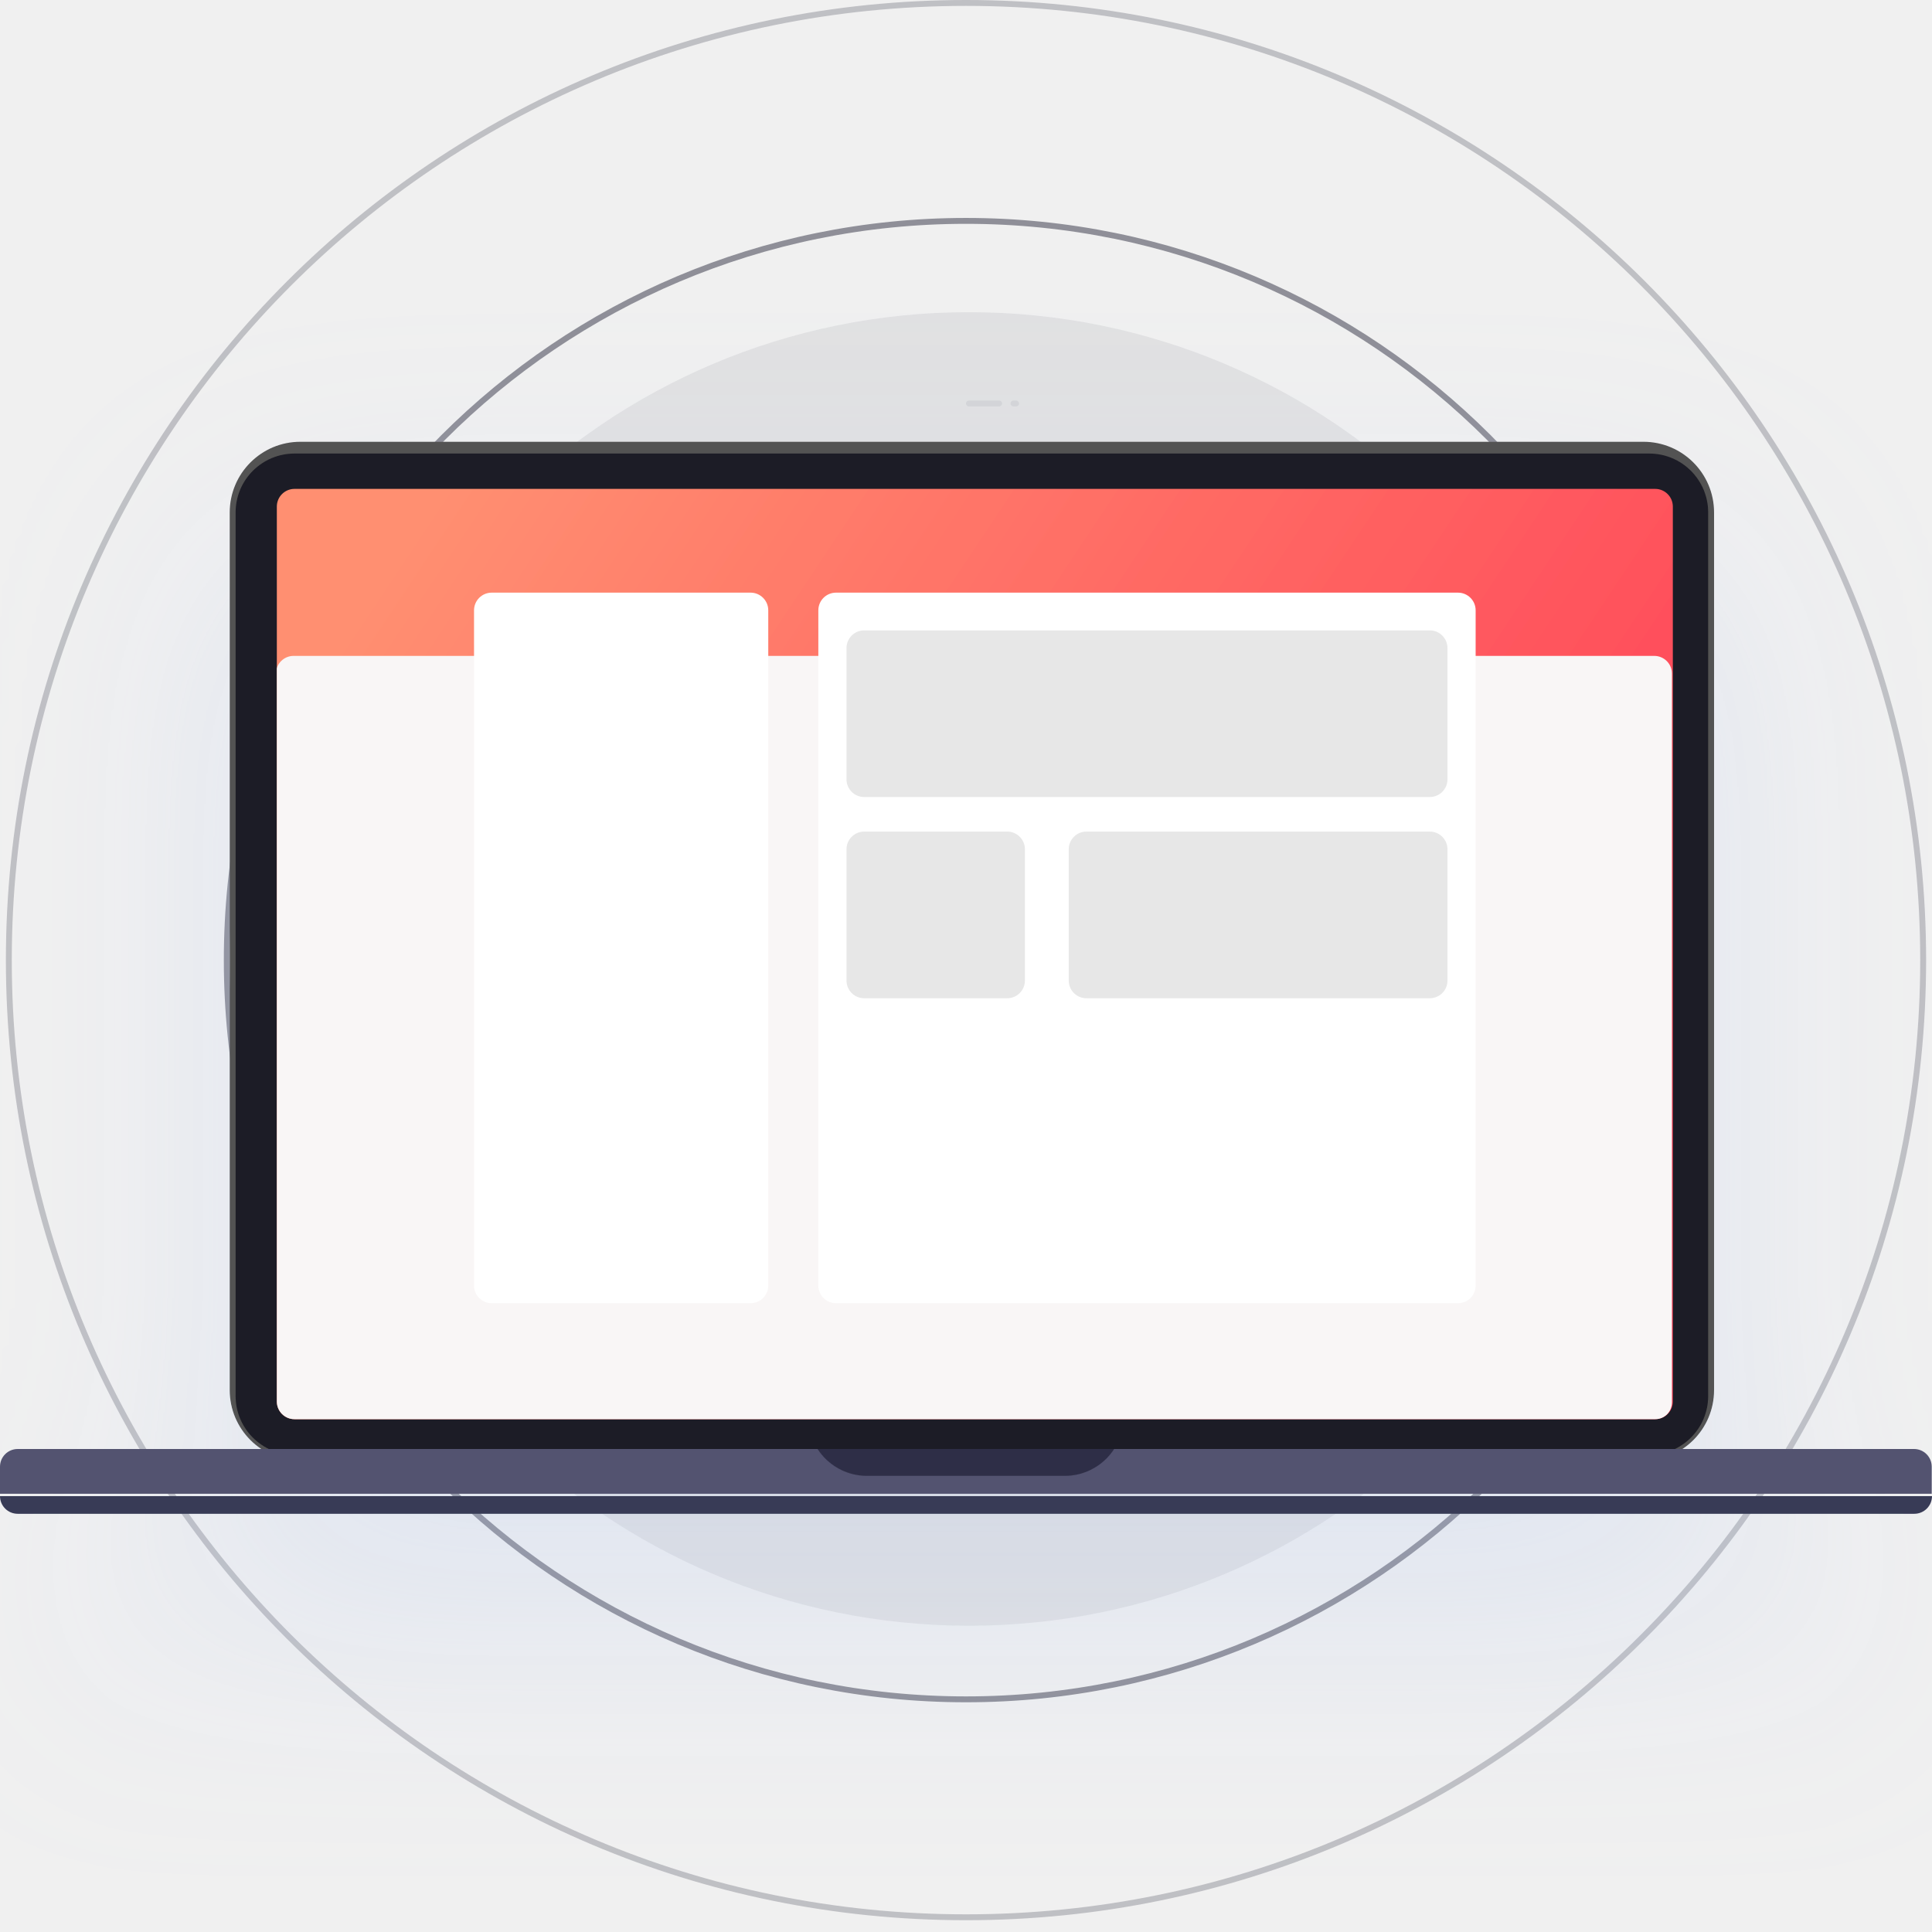
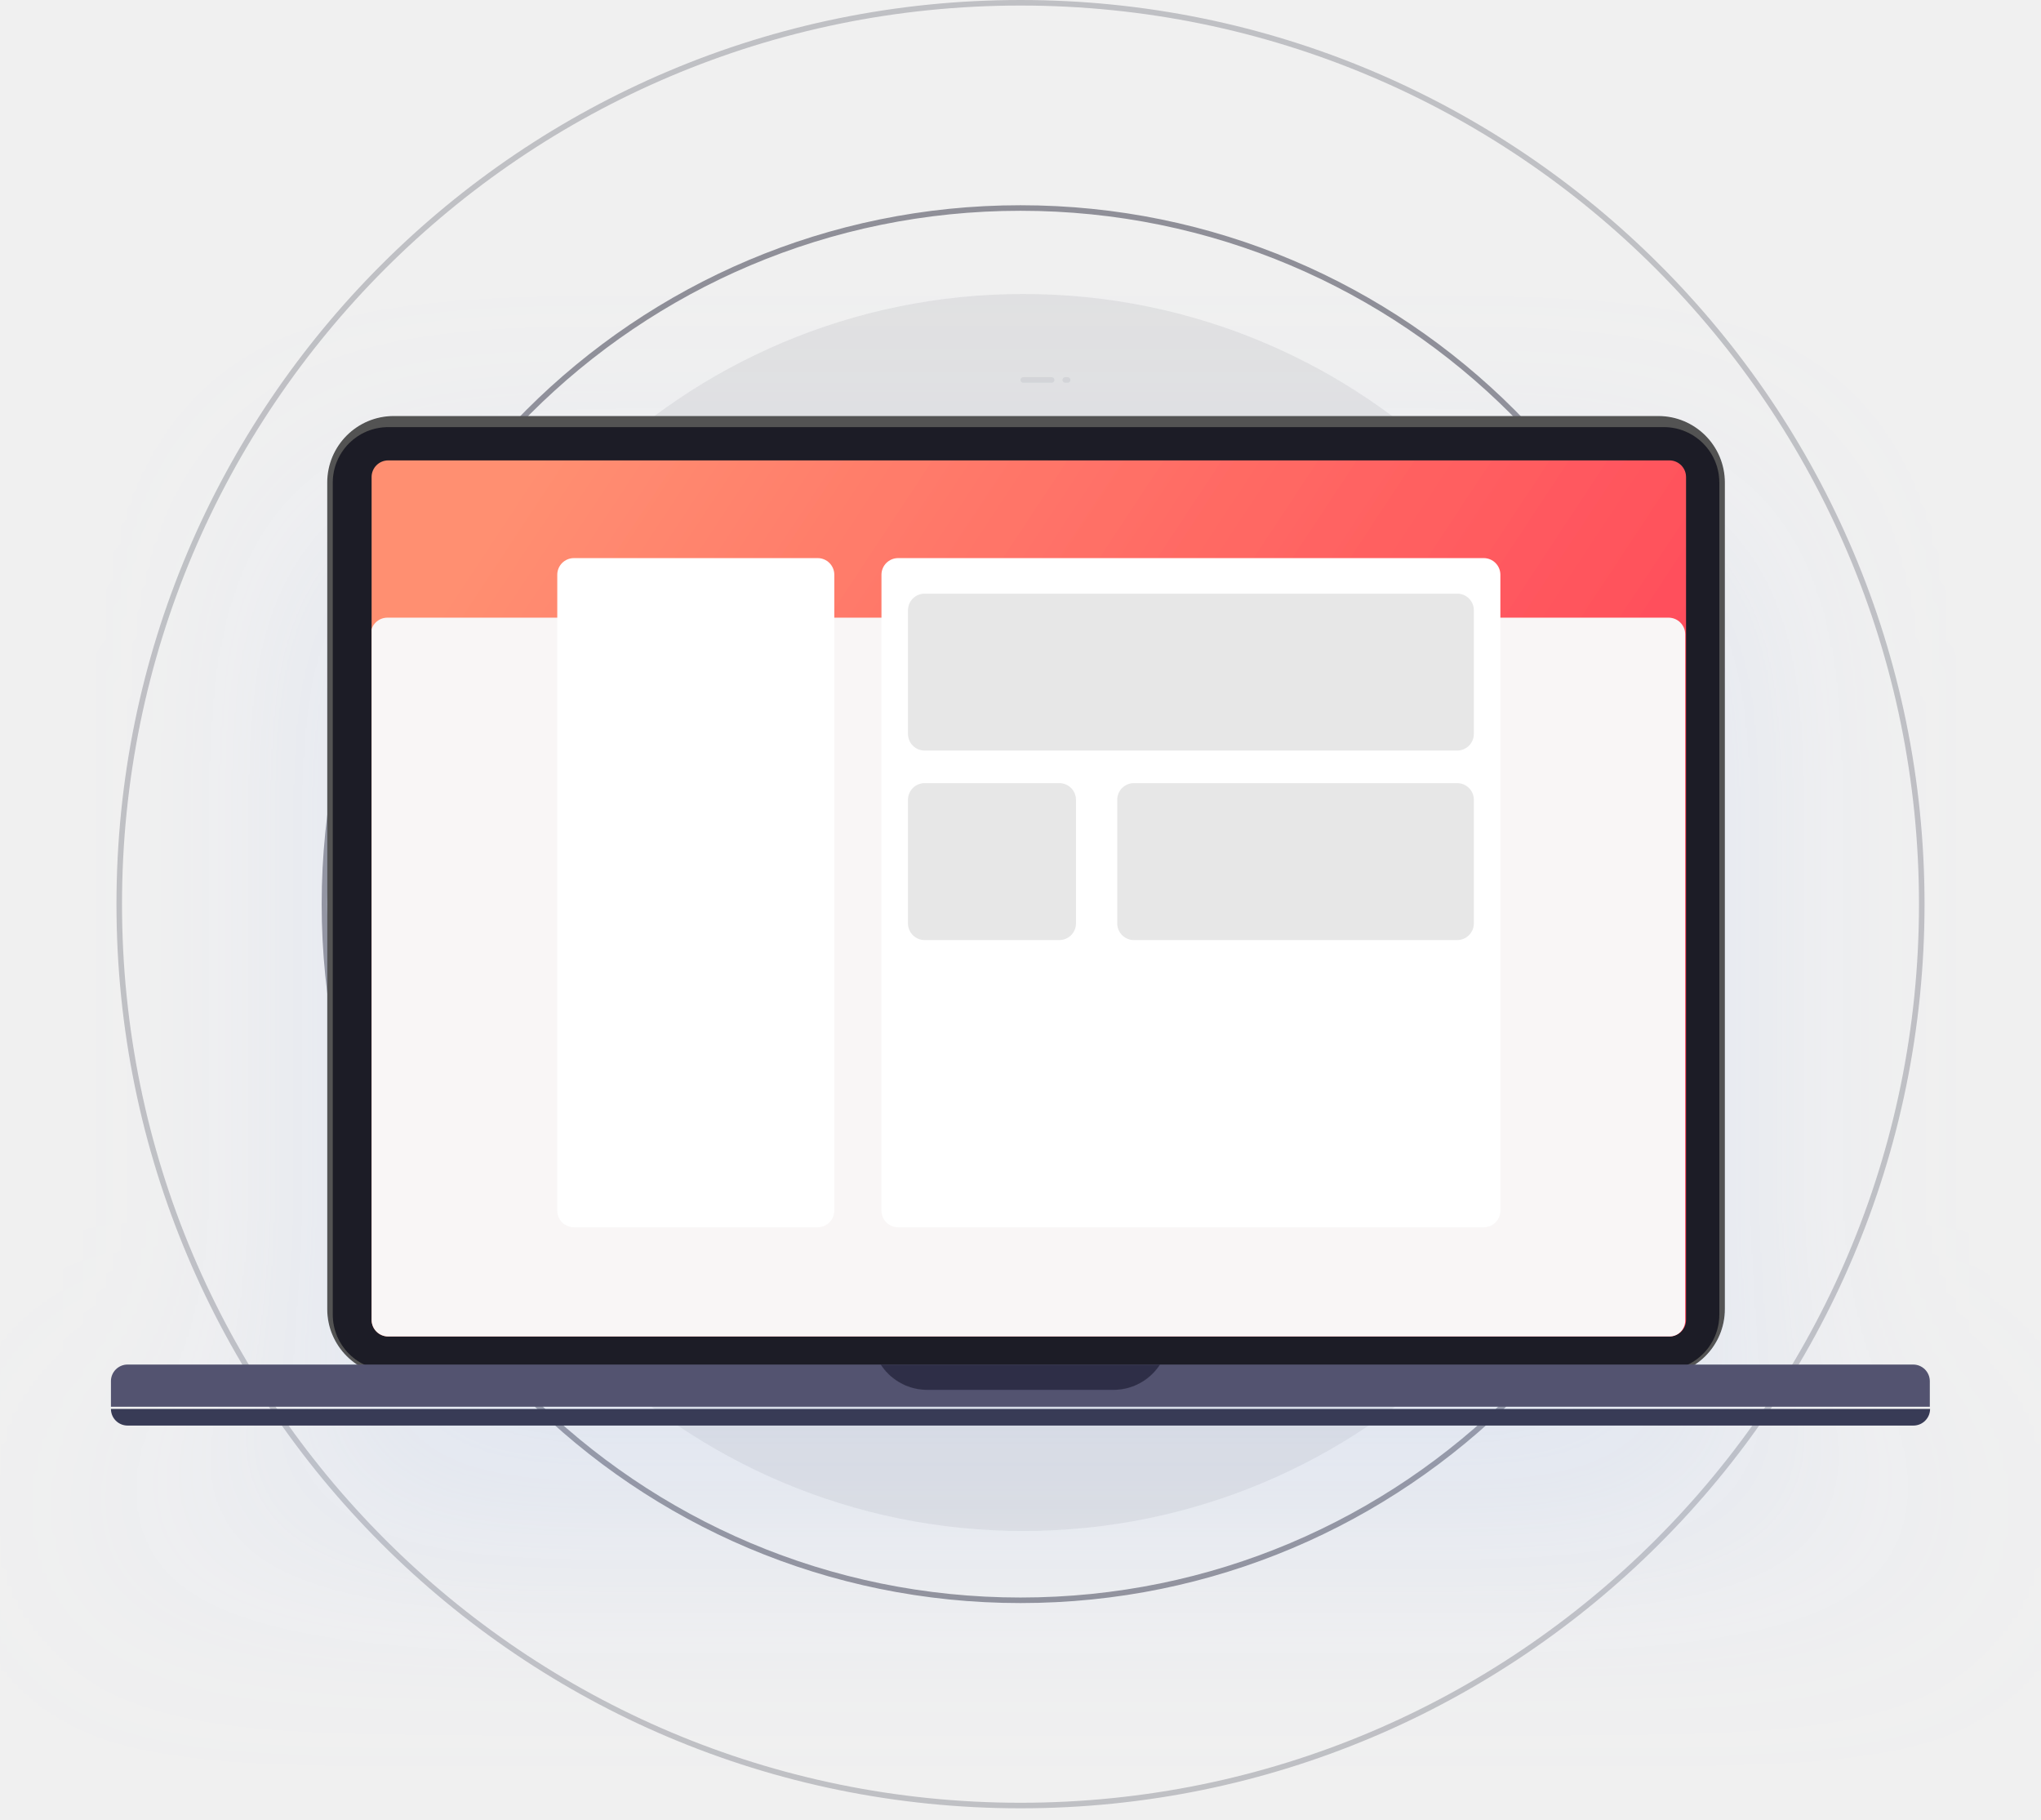
- <svg xmlns="http://www.w3.org/2000/svg" xmlns:xlink="http://www.w3.org/1999/xlink" width="328" height="328">
+ <svg xmlns="http://www.w3.org/2000/svg" xmlns:xlink="http://www.w3.org/1999/xlink" width="368" height="328">
  <defs>
    <linearGradient x1="0%" y1="27.795%" x2="100%" y2="72.205%" id="c">
      <stop stop-color="#FF8F71" offset="0%" />
      <stop stop-color="#FF3E55" offset="100%" />
    </linearGradient>
    <filter x="-35.1%" y="-60.8%" width="170.1%" height="221.7%" filterUnits="objectBoundingBox" id="a">
      <feOffset dy="20" in="SourceAlpha" result="shadowOffsetOuter1" />
      <feGaussianBlur stdDeviation="20" in="shadowOffsetOuter1" result="shadowBlurOuter1" />
      <feColorMatrix values="0 0 0 0 0.422 0 0 0 0 0.554 0 0 0 0 0.894 0 0 0 0.243 0" in="shadowBlurOuter1" result="shadowMatrixOuter1" />
      <feMerge>
        <feMergeNode in="shadowMatrixOuter1" />
        <feMergeNode in="SourceGraphic" />
      </feMerge>
    </filter>
    <rect id="b" x="0" y="0" width="237" height="157.94" rx="3" />
    <path d="M3 0h321.953a3 3 0 013 3v4.602H0V3a3 3 0 013-3z" id="e" />
  </defs>
  <g fill="none" fill-rule="evenodd">
-     <g transform="translate(1 0)">
+     <g transform="translate(21 0)">
      <rect fill="#2D2E40" opacity=".08" transform="matrix(1 0 0 -1 0 329)" x="52" y="53" width="223" height="223" rx="111.5" />
      <rect stroke="#2D2E40" opacity=".5" transform="matrix(1 0 0 -1 0 326)" x="37.5" y="37.5" width="251" height="251" rx="125.5" />
      <rect stroke="#2D2E40" opacity=".25" transform="matrix(1 0 0 -1 0 326)" x=".5" y=".5" width="325" height="325" rx="162.5" />
    </g>
-     <g filter="url(#a)" transform="translate(0 68)">
+     <g filter="url(#a)" transform="translate(20 68)">
      <rect fill="#535353" fill-rule="nonzero" x="39" y="7" width="252" height="173" rx="12" />
      <rect fill="#1D1D25" fill-rule="nonzero" x="40" y="9" width="250" height="170" rx="10" />
      <g transform="translate(47 15)">
        <mask id="d" fill="#fff">
          <use xlink:href="#b" />
        </mask>
        <use fill="url(#c)" fill-rule="nonzero" xlink:href="#b" />
        <rect fill="#F9F6F6" fill-rule="nonzero" mask="url(#d)" x="-.152" y="28.352" width="237" height="129.709" rx="3" />
        <g mask="url(#d)" fill-rule="nonzero">
          <g transform="translate(33.478 17.615)">
            <rect fill="#FFF" width="49.951" height="120.635" rx="3" />
            <rect fill="#FFF" x="58.453" width="111.592" height="120.635" rx="3" />
            <rect fill="#E7E7E7" x="63.235" y="6.405" width="102.027" height="28.291" rx="3" />
            <rect fill="#E7E7E7" x="63.235" y="40.568" width="30.289" height="28.291" rx="3" />
            <rect fill="#E7E7E7" x="100.964" y="40.568" width="64.298" height="28.291" rx="3" />
          </g>
        </g>
      </g>
      <g transform="translate(164)" fill="#4A5166" fill-rule="nonzero" opacity=".098">
        <rect width="6.12" height="1" rx=".5" />
        <rect x="7.56" width="1.44" height="1" rx=".5" />
      </g>
      <g transform="translate(0 178)">
        <mask id="f" fill="#fff">
          <use xlink:href="#e" />
        </mask>
        <use fill="#52526F" fill-rule="nonzero" xlink:href="#e" />
        <rect fill="#2F2F47" fill-rule="nonzero" mask="url(#f)" x="137.193" y="-18.626" width="53.567" height="23.187" rx="10" />
      </g>
      <path d="M0 186h328a3 3 0 01-3 3H3a3 3 0 01-3-3z" fill="#393A56" fill-rule="nonzero" />
    </g>
  </g>
</svg>
